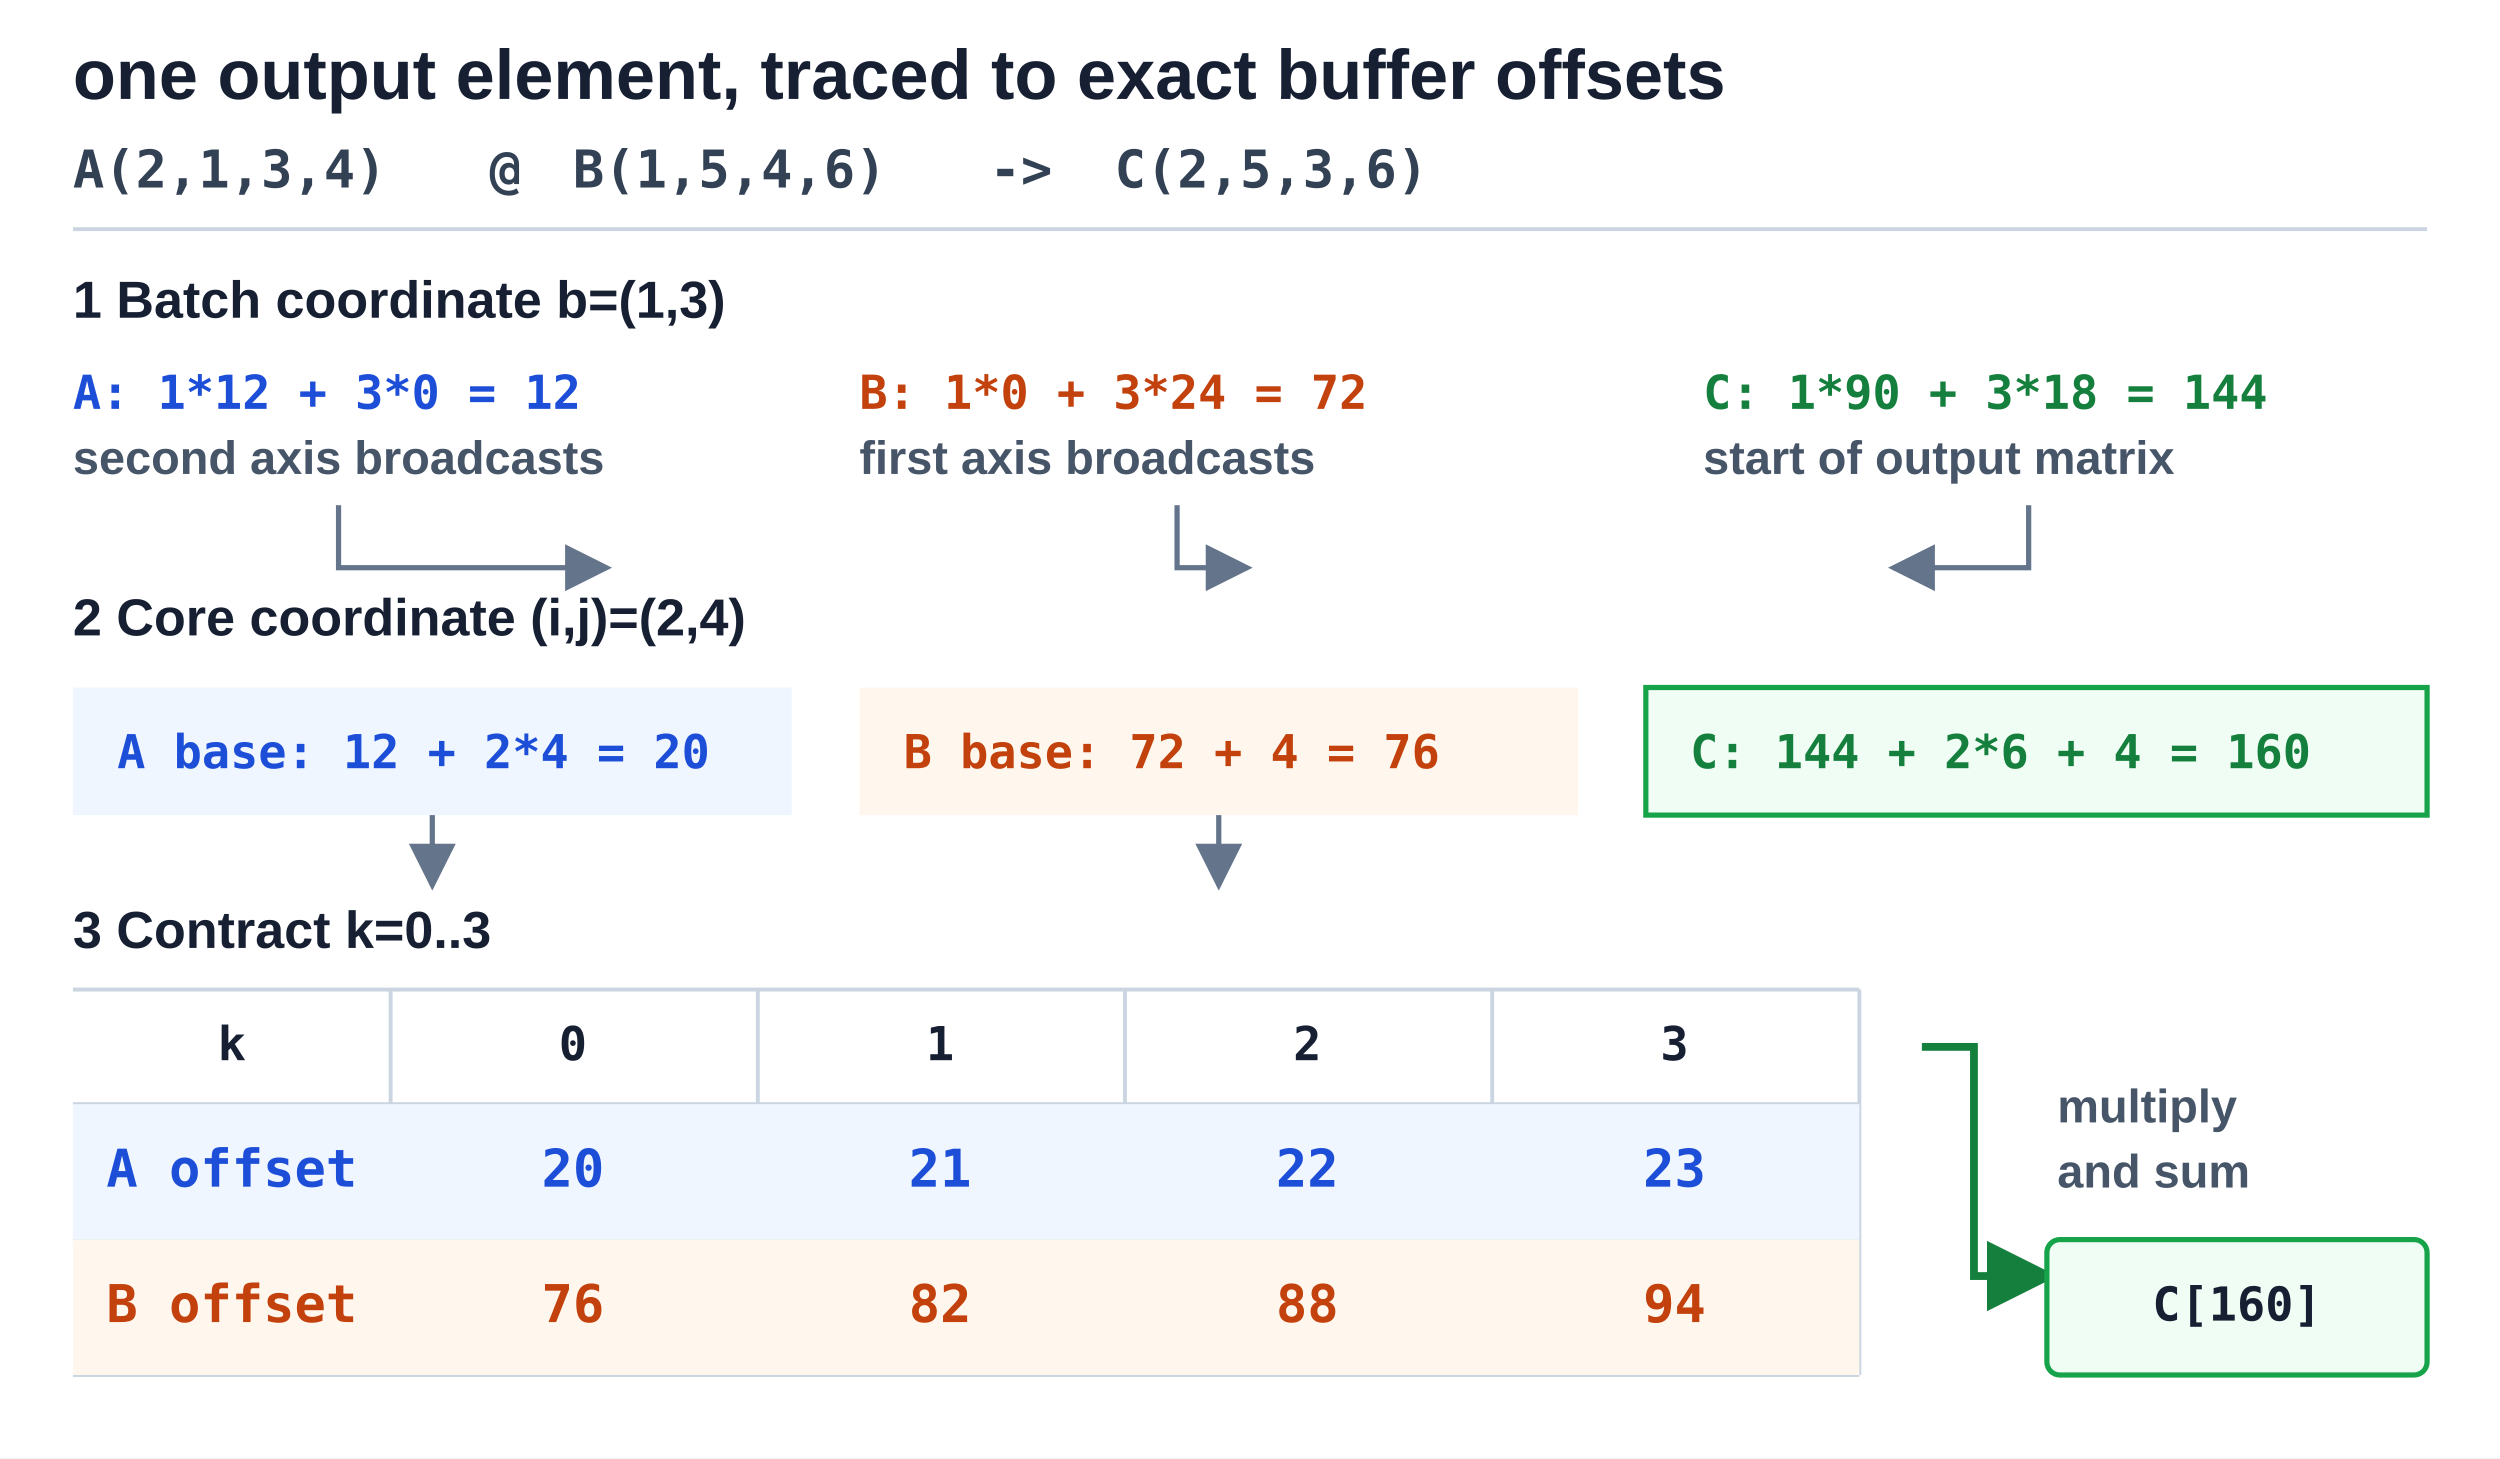
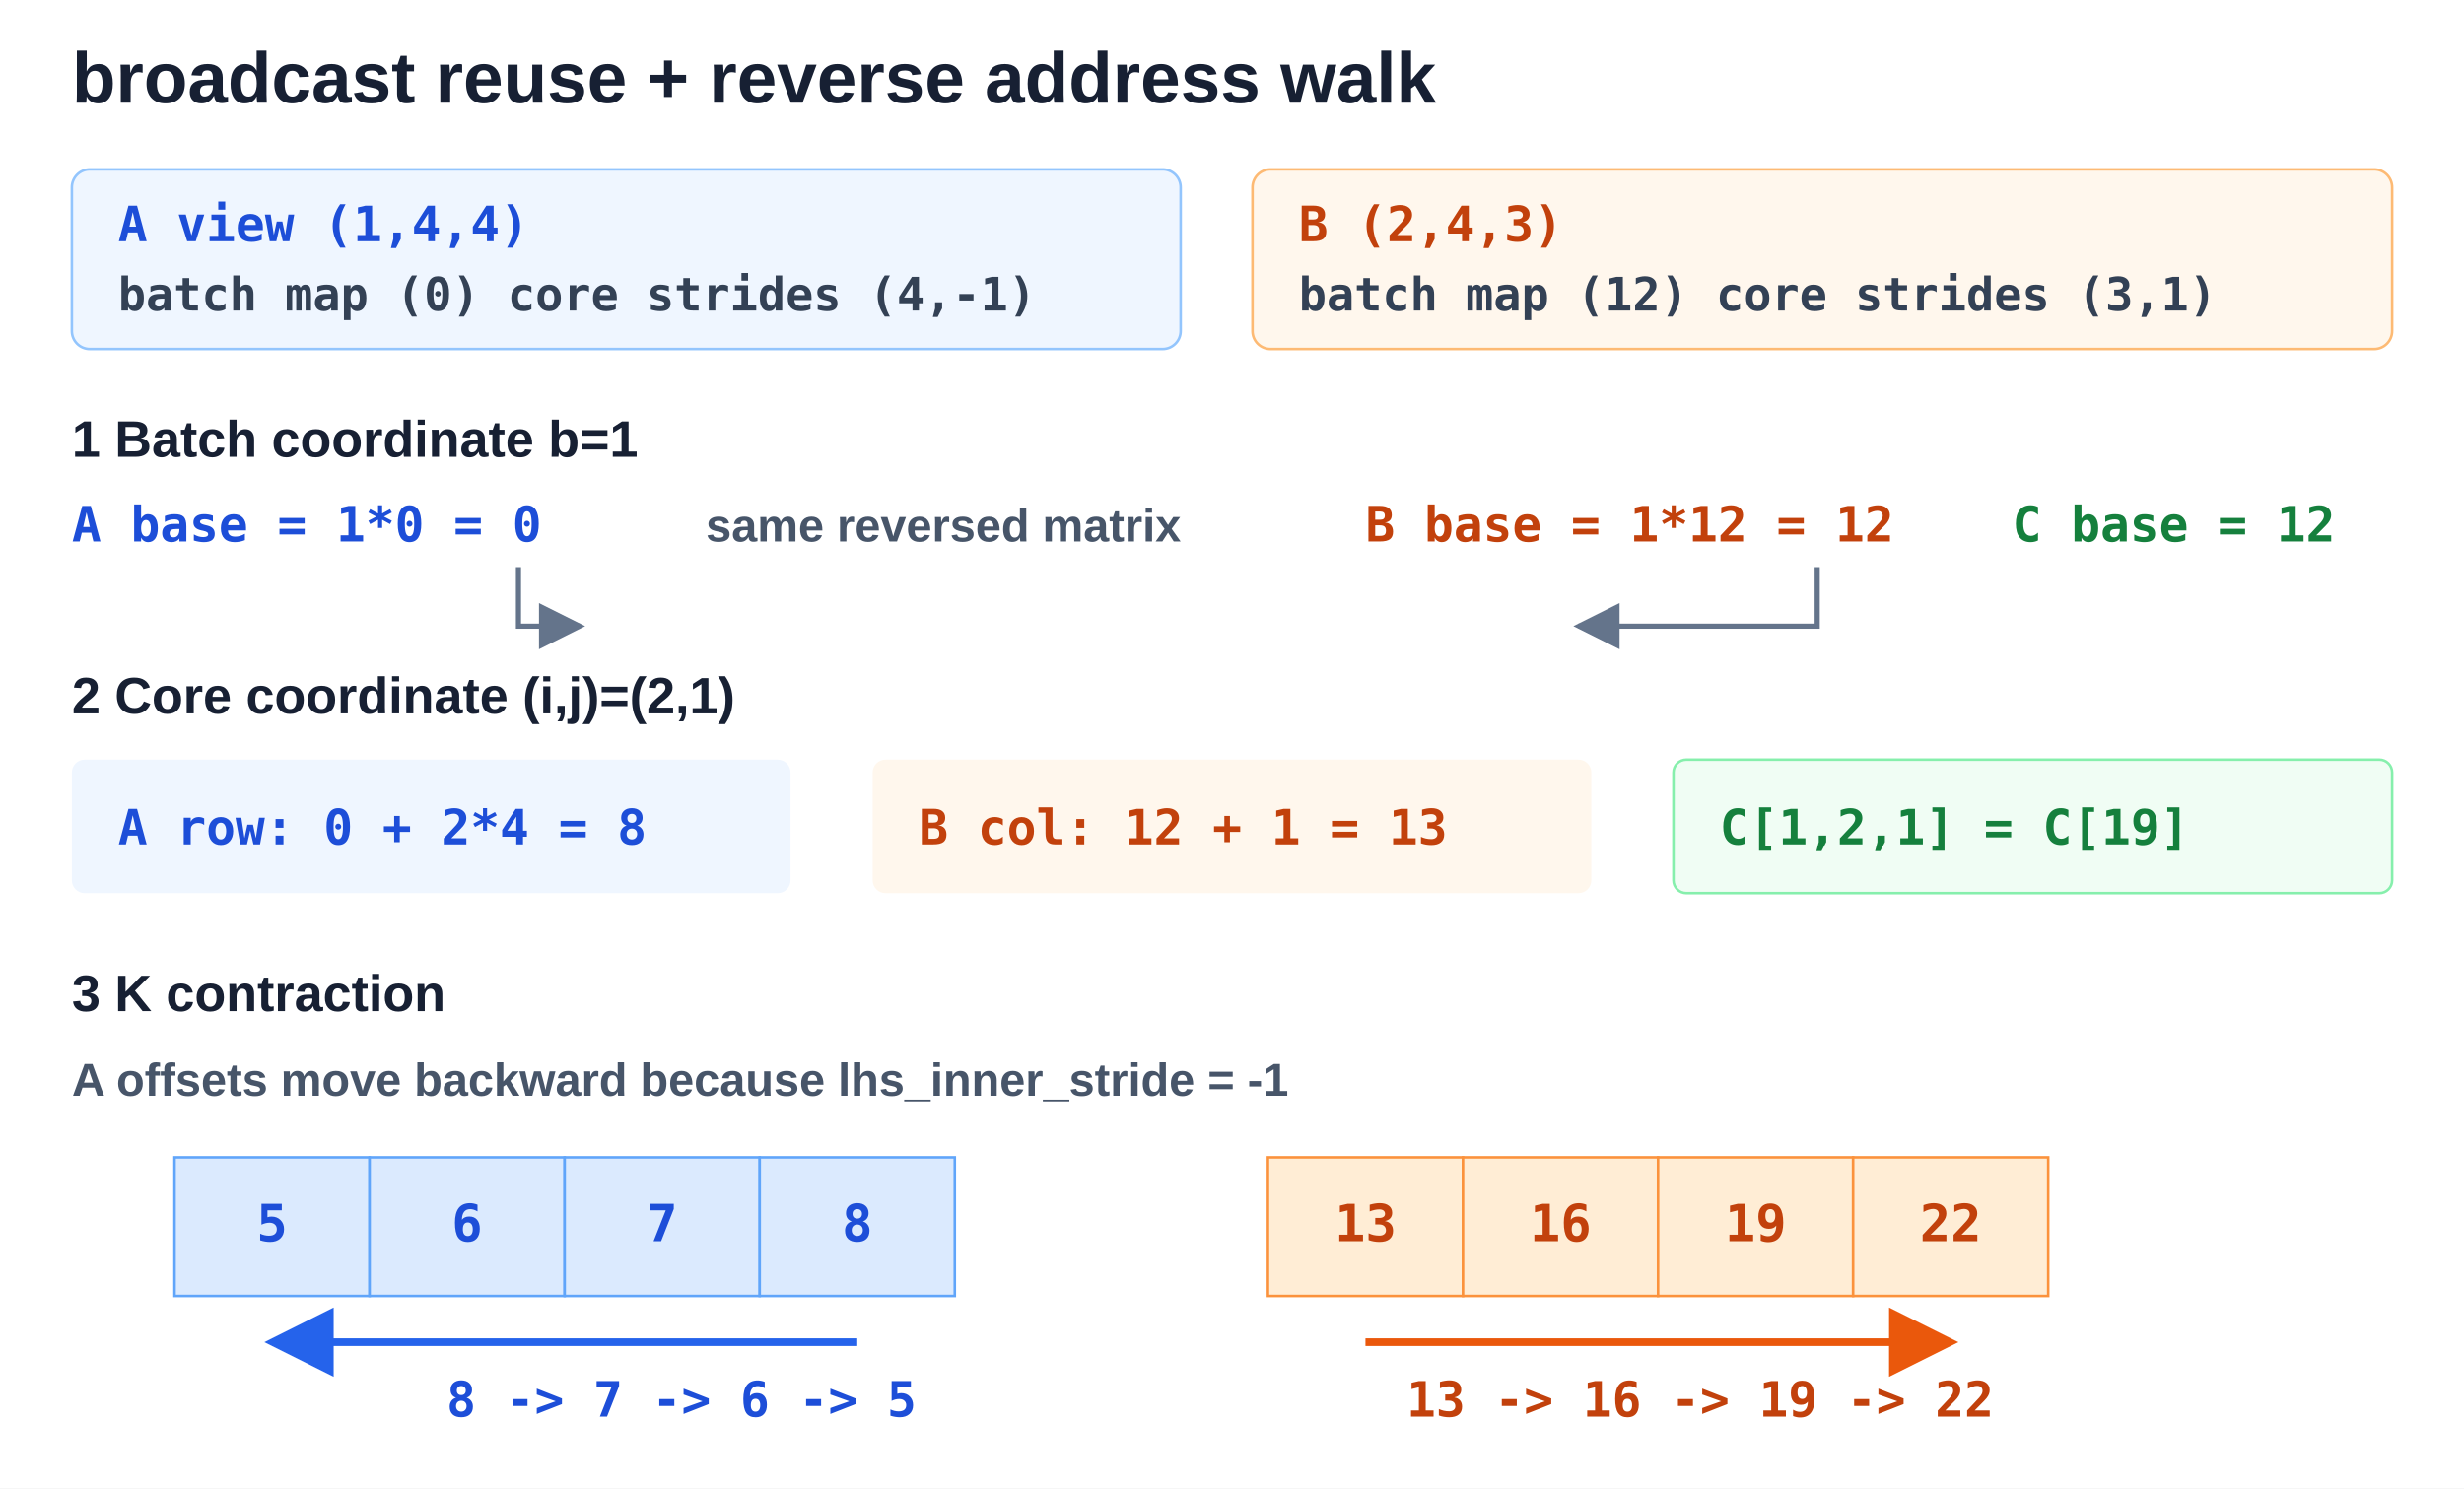
- <svg xmlns="http://www.w3.org/2000/svg" viewBox="0 0 960 560" role="img" aria-labelledby="title desc">
+ <svg xmlns="http://www.w3.org/2000/svg" viewBox="0 0 960 580" role="img" aria-labelledby="title desc">
  <defs>
    <marker id="arrow" markerWidth="9" markerHeight="9" refX="8" refY="4.5" orient="auto">
      <path d="M0,0 L9,4.5 L0,9 Z" fill="#64748b" />
    </marker>
-     <marker id="arrow-green" markerWidth="9" markerHeight="9" refX="8" refY="4.5" orient="auto">
-       <path d="M0,0 L9,4.5 L0,9 Z" fill="#15803d" />
+     <marker id="arrow-blue" markerWidth="9" markerHeight="9" refX="8" refY="4.5" orient="auto">
+       <path d="M0,0 L9,4.5 L0,9 Z" fill="#2563eb" />
+     </marker>
+     <marker id="arrow-orange" markerWidth="9" markerHeight="9" refX="8" refY="4.5" orient="auto">
+       <path d="M0,0 L9,4.5 L0,9 Z" fill="#ea580c" />
    </marker>
  </defs>
  <style>
-     .heading { font-family: Arial, sans-serif; font-size: 27px; font-weight: 700; fill: #172033; }
-     .shape { font-family: Consolas, monospace; font-size: 20px; font-weight: 600; fill: #334155; }
+     .heading { font-family: Arial, sans-serif; font-size: 28px; font-weight: 700; fill: #172033; }
    .section { font-family: Arial, sans-serif; font-size: 20px; font-weight: 700; fill: #172033; }
    .label { font-family: Arial, sans-serif; font-size: 18px; font-weight: 600; fill: #475569; }
    .mono { font-family: Consolas, monospace; font-size: 18px; font-weight: 600; fill: #334155; }
-     .mono-a { font-family: Consolas, monospace; font-size: 18px; font-weight: 700; fill: #1d4ed8; }
-     .mono-b { font-family: Consolas, monospace; font-size: 18px; font-weight: 700; fill: #c2410c; }
-     .mono-c { font-family: Consolas, monospace; font-size: 18px; font-weight: 700; fill: #15803d; }
-     .table-head { font-family: Consolas, monospace; font-size: 18px; font-weight: 700; fill: #172033; text-anchor: middle; dominant-baseline: middle; }
-     .table-a { font-family: Consolas, monospace; font-size: 20px; font-weight: 700; fill: #1d4ed8; text-anchor: middle; dominant-baseline: middle; }
-     .table-b { font-family: Consolas, monospace; font-size: 20px; font-weight: 700; fill: #c2410c; text-anchor: middle; dominant-baseline: middle; }
+     .mono-a { font-family: Consolas, monospace; font-size: 19px; font-weight: 700; fill: #1d4ed8; }
+     .mono-b { font-family: Consolas, monospace; font-size: 19px; font-weight: 700; fill: #c2410c; }
+     .mono-c { font-family: Consolas, monospace; font-size: 19px; font-weight: 700; fill: #15803d; }
+     .cell { font-family: Consolas, monospace; font-size: 20px; font-weight: 700; text-anchor: middle; dominant-baseline: middle; }
    .rule { stroke: #cbd5e1; stroke-width: 1.5; }
    .guide { fill: none; stroke: #64748b; stroke-width: 2; marker-end: url(#arrow); }
-     .sum { fill: none; stroke: #15803d; stroke-width: 3; marker-end: url(#arrow-green); }
-     .a-fill { fill: #eff6ff; }
-     .b-fill { fill: #fff7ed; }
-     .c-fill { fill: #f0fdf4; stroke: #16a34a; stroke-width: 2; }
+     .walk-a { fill: none; stroke: #2563eb; stroke-width: 3; marker-end: url(#arrow-blue); }
+     .walk-b { fill: none; stroke: #ea580c; stroke-width: 3; marker-end: url(#arrow-orange); }
  </style>
-   <rect width="960" height="560" fill="#ffffff" />
-   <text x="28" y="38" class="heading">one output element, traced to exact buffer offsets</text>
-   <text x="28" y="72" class="shape" fill="#1d4ed8">A(2,1,3,4)</text>
-   <text x="188" y="72" class="shape" fill="#64748b">@</text>
-   <text x="220" y="72" class="shape" fill="#c2410c">B(1,5,4,6)</text>
-   <text x="380" y="72" class="shape" fill="#64748b">-&gt;</text>
-   <text x="428" y="72" class="shape" fill="#15803d">C(2,5,3,6)</text>
-   <line x1="28" y1="88" x2="932" y2="88" class="rule" />
-   <text x="28" y="122" class="section">1  Batch coordinate  b=(1,3)</text>
-   <text x="28" y="157" class="mono-a">A: 1*12 + 3*0 = 12</text>
-   <text x="330" y="157" class="mono-b">B: 1*0 + 3*24 = 72</text>
-   <text x="654" y="157" class="mono-c">C: 1*90 + 3*18 = 144</text>
-   <text x="28" y="182" class="label">second axis broadcasts</text>
-   <text x="330" y="182" class="label">first axis broadcasts</text>
-   <text x="654" y="182" class="label">start of output matrix</text>
-   <path d="M130 194 V218 H233" class="guide" />
-   <path d="M452 194 V218 H479" class="guide" />
-   <path d="M779 194 V218 H727" class="guide" />
-   <text x="28" y="244" class="section">2  Core coordinate  (i,j)=(2,4)</text>
-   <rect x="28" y="264" width="276" height="49" class="a-fill" />
-   <rect x="330" y="264" width="276" height="49" class="b-fill" />
-   <rect x="632" y="264" width="300" height="49" class="c-fill" />
-   <text x="45" y="295" class="mono-a">A base: 12 + 2*4 = 20</text>
-   <text x="347" y="295" class="mono-b">B base: 72 + 4 = 76</text>
-   <text x="649" y="295" class="mono-c">C: 144 + 2*6 + 4 = 160</text>
-   <path d="M166 313 V340" class="guide" />
-   <path d="M468 313 V340" class="guide" />
-   <text x="28" y="364" class="section">3  Contract k=0..3</text>
-   <line x1="28" y1="380" x2="714" y2="380" class="rule" />
-   <line x1="28" y1="424" x2="714" y2="424" class="rule" />
-   <line x1="28" y1="476" x2="714" y2="476" class="rule" />
-   <line x1="28" y1="528" x2="714" y2="528" class="rule" />
-   <line x1="150" y1="380" x2="150" y2="528" class="rule" />
-   <line x1="291" y1="380" x2="291" y2="528" class="rule" />
-   <line x1="432" y1="380" x2="432" y2="528" class="rule" />
-   <line x1="573" y1="380" x2="573" y2="528" class="rule" />
-   <line x1="714" y1="380" x2="714" y2="528" class="rule" />
-   <text x="89" y="402" class="table-head">k</text>
-   <text x="220" y="402" class="table-head">0</text>
-   <text x="361" y="402" class="table-head">1</text>
-   <text x="502" y="402" class="table-head">2</text>
-   <text x="643" y="402" class="table-head">3</text>
-   <rect x="28" y="424" width="686" height="52" class="a-fill" />
-   <rect x="28" y="476" width="686" height="52" class="b-fill" />
-   <text x="89" y="450" class="table-a">A offset</text>
-   <text x="220" y="450" class="table-a">20</text>
-   <text x="361" y="450" class="table-a">21</text>
-   <text x="502" y="450" class="table-a">22</text>
-   <text x="643" y="450" class="table-a">23</text>
-   <text x="89" y="502" class="table-b">B offset</text>
-   <text x="220" y="502" class="table-b">76</text>
-   <text x="361" y="502" class="table-b">82</text>
-   <text x="502" y="502" class="table-b">88</text>
-   <text x="643" y="502" class="table-b">94</text>
-   <path d="M738 402 H758 V490 H787" class="sum" />
-   <text x="790" y="431" class="label">multiply</text>
-   <text x="790" y="456" class="label">and sum</text>
-   <rect x="786" y="476" width="146" height="52" rx="5" class="c-fill" />
-   <text x="859" y="502" class="table-head" fill="#15803d">C[160]</text>
+   <rect width="960" height="580" fill="#ffffff" />
+   <text x="28" y="40" class="heading">broadcast reuse + reverse address walk</text>
+   <rect x="28" y="66" width="432" height="70" rx="7" fill="#eff6ff" stroke="#93c5fd" />
+   <text x="46" y="94" class="mono-a">A view  (1,4,4)</text>
+   <text x="46" y="121" class="mono">batch map (0)   core strides (4,-1)</text>
+   <rect x="488" y="66" width="444" height="70" rx="7" fill="#fff7ed" stroke="#fdba74" />
+   <text x="506" y="94" class="mono-b">B  (2,4,3)</text>
+   <text x="506" y="121" class="mono">batch map (12)  core strides (3,1)</text>
+   <text x="28" y="178" class="section">1  Batch coordinate b=1</text>
+   <text x="28" y="211" class="mono-a">A base = 1*0 = 0</text>
+   <text x="275" y="211" class="label">same reversed matrix</text>
+   <text x="532" y="211" class="mono-b">B base = 1*12 = 12</text>
+   <text x="784" y="211" class="mono-c">C base = 12</text>
+   <path d="M202 221 V244 H226" class="guide" />
+   <path d="M708 221 V244 H615" class="guide" />
+   <text x="28" y="278" class="section">2  Core coordinate (i,j)=(2,1)</text>
+   <rect x="28" y="296" width="280" height="52" rx="5" fill="#eff6ff" />
+   <rect x="340" y="296" width="280" height="52" rx="5" fill="#fff7ed" />
+   <rect x="652" y="296" width="280" height="52" rx="5" fill="#f0fdf4" stroke="#86efac" />
+   <text x="46" y="329" class="mono-a">A row: 0 + 2*4 = 8</text>
+   <text x="358" y="329" class="mono-b">B col: 12 + 1 = 13</text>
+   <text x="670" y="329" class="mono-c">C[1,2,1] = C[19]</text>
+   <text x="28" y="394" class="section">3  K contraction</text>
+   <text x="28" y="427" class="label">A offsets move backward because lhs_inner_stride = -1</text>
+   <rect x="68" y="451" width="76" height="54" fill="#dbeafe" stroke="#60a5fa" />
+   <rect x="144" y="451" width="76" height="54" fill="#dbeafe" stroke="#60a5fa" />
+   <rect x="220" y="451" width="76" height="54" fill="#dbeafe" stroke="#60a5fa" />
+   <rect x="296" y="451" width="76" height="54" fill="#dbeafe" stroke="#60a5fa" />
+   <text x="106" y="478" class="cell" fill="#1d4ed8">5</text>
+   <text x="182" y="478" class="cell" fill="#1d4ed8">6</text>
+   <text x="258" y="478" class="cell" fill="#1d4ed8">7</text>
+   <text x="334" y="478" class="cell" fill="#1d4ed8">8</text>
+   <path d="M334 523 H106" class="walk-a" />
+   <text x="174" y="552" class="mono-a">8 -&gt; 7 -&gt; 6 -&gt; 5</text>
+   <rect x="494" y="451" width="76" height="54" fill="#ffedd5" stroke="#fb923c" />
+   <rect x="570" y="451" width="76" height="54" fill="#ffedd5" stroke="#fb923c" />
+   <rect x="646" y="451" width="76" height="54" fill="#ffedd5" stroke="#fb923c" />
+   <rect x="722" y="451" width="76" height="54" fill="#ffedd5" stroke="#fb923c" />
+   <text x="532" y="478" class="cell" fill="#c2410c">13</text>
+   <text x="608" y="478" class="cell" fill="#c2410c">16</text>
+   <text x="684" y="478" class="cell" fill="#c2410c">19</text>
+   <text x="760" y="478" class="cell" fill="#c2410c">22</text>
+   <path d="M532 523 H760" class="walk-b" />
+   <text x="548" y="552" class="mono-b">13 -&gt; 16 -&gt; 19 -&gt; 22</text>
</svg>
